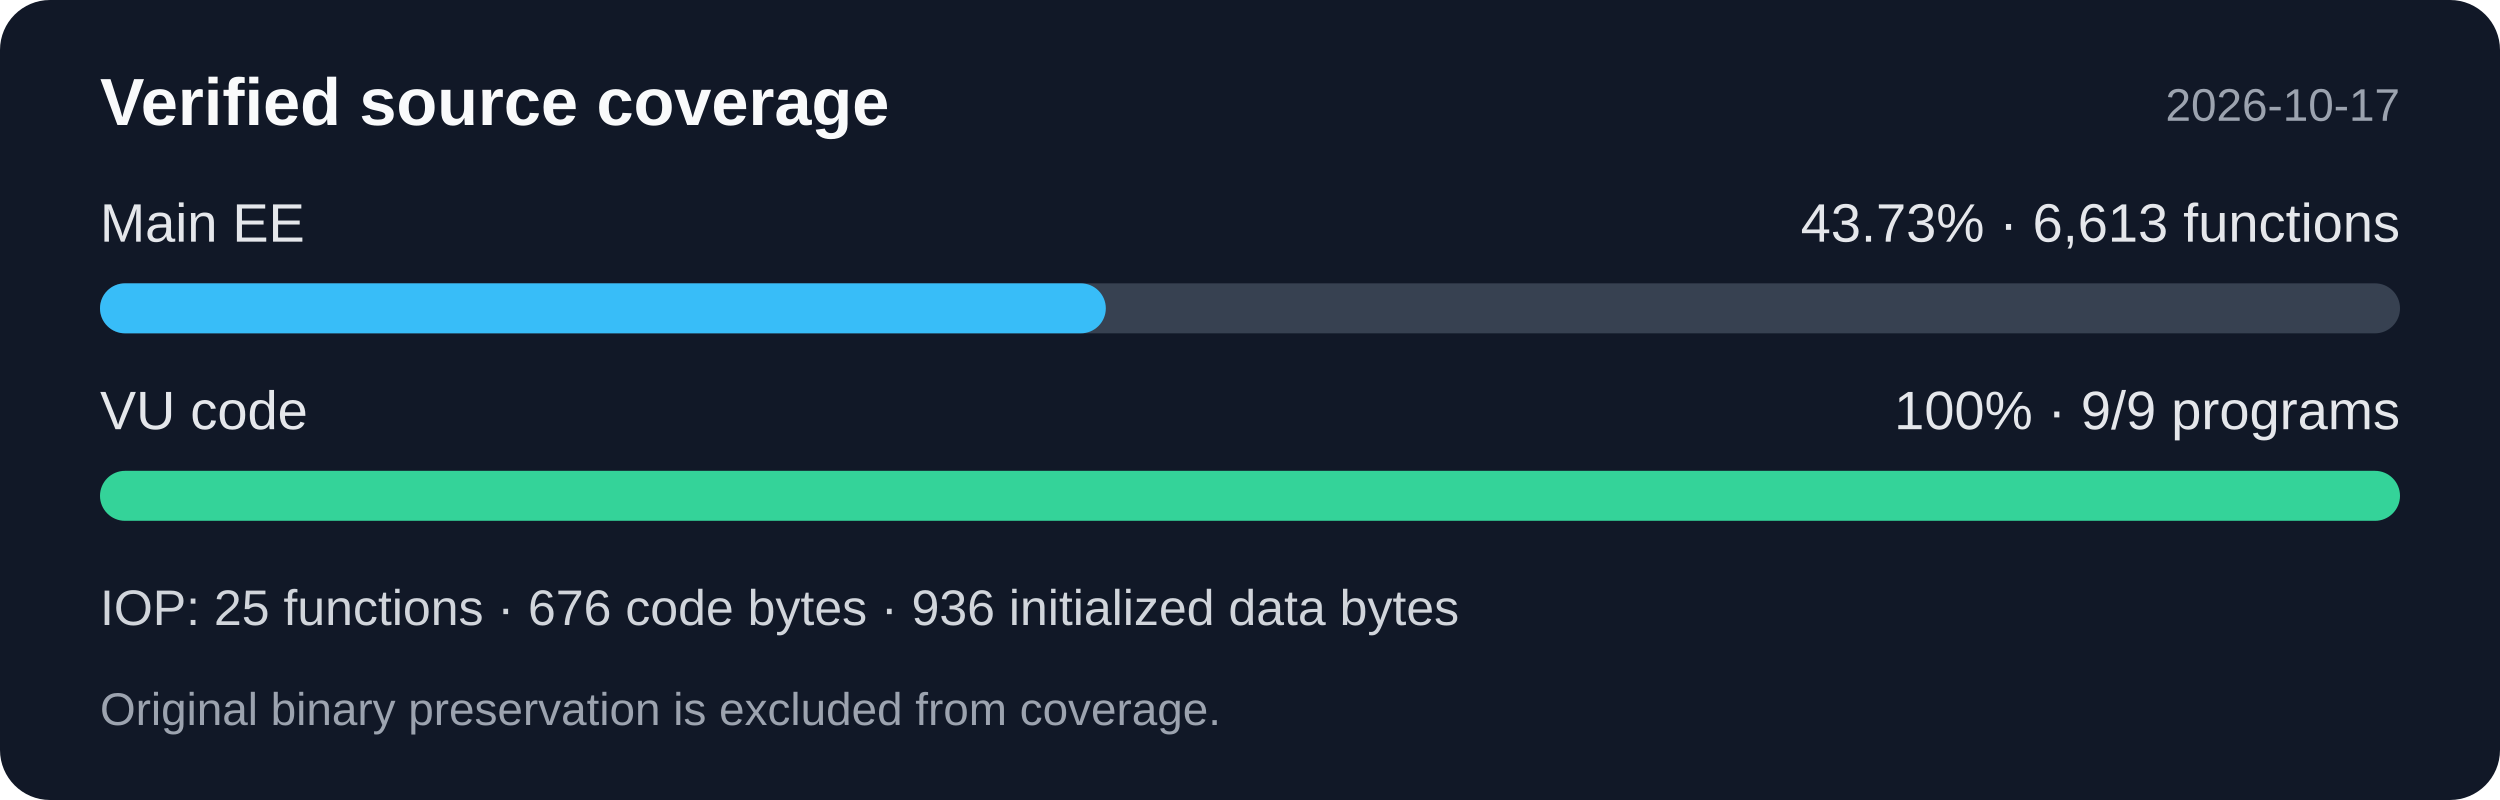
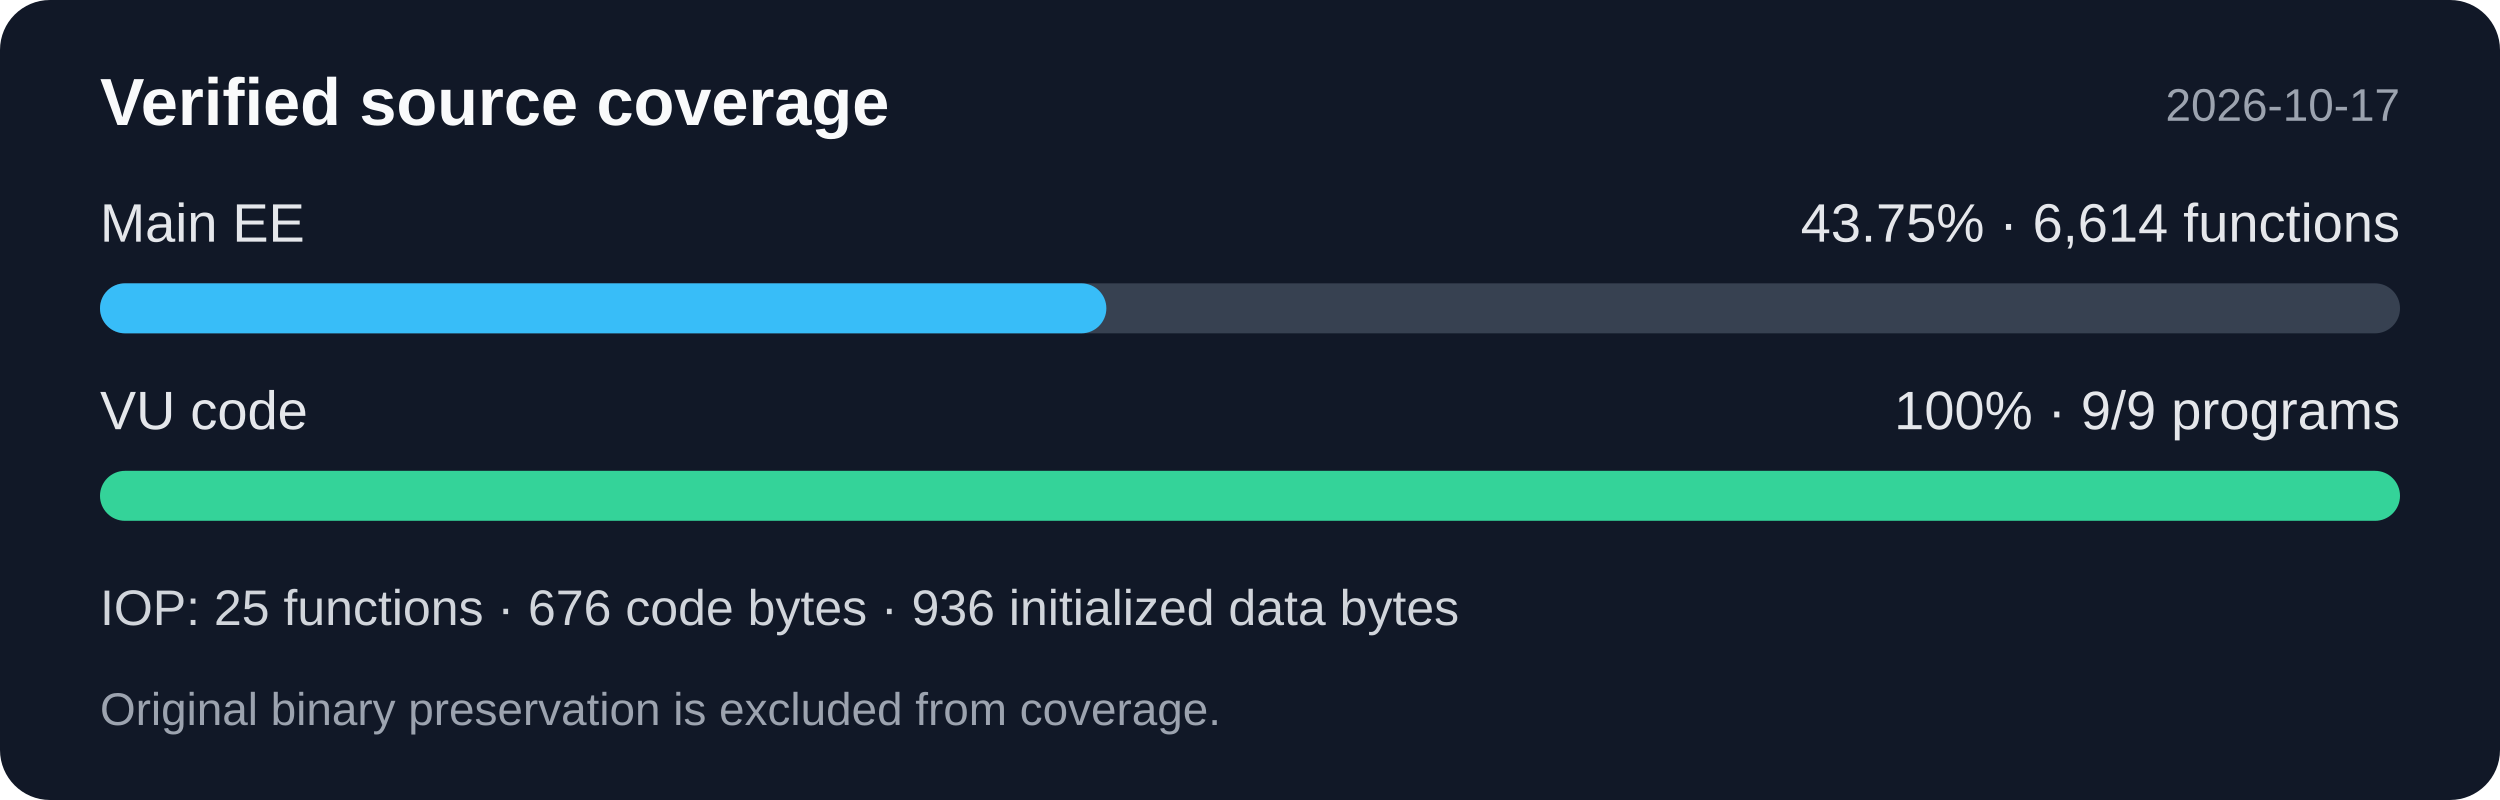
<svg xmlns="http://www.w3.org/2000/svg" width="600" height="192" viewBox="0 0 600 192" role="img" aria-labelledby="title desc">
  <rect width="600" height="192" rx="12" fill="#111827" />
  <g font-family="Segoe UI,Arial,sans-serif">
    <text x="24" y="30" fill="#f9fafb" font-size="16" font-weight="600">Verified source coverage</text>
    <text x="576" y="29" fill="#9ca3af" font-size="11" text-anchor="end">2026-10-17</text>
    <text x="24" y="58" fill="#e5e7eb" font-size="13">Main EE</text>
-     <text x="576" y="58" fill="#e5e7eb" font-size="13" text-anchor="end">43.73% · 6,613 functions</text>
+     <text x="576" y="58" fill="#e5e7eb" font-size="13" text-anchor="end">43.75% · 6,614 functions</text>
    <rect x="24" y="68" width="552" height="12" rx="6" fill="#374151" />
-     <rect x="24" y="68" width="241.397" height="12" rx="6" fill="#38bdf8" />
+     <rect x="24" y="68" width="241.527" height="12" rx="6" fill="#38bdf8" />
    <text x="24" y="103" fill="#e5e7eb" font-size="13">VU code</text>
    <text x="576" y="103" fill="#e5e7eb" font-size="13" text-anchor="end">100% · 9/9 programs</text>
    <rect x="24" y="113" width="552" height="12" rx="6" fill="#34d399" />
    <text x="24" y="150" fill="#d1d5db" font-size="12">IOP: 25 functions · 676 code bytes · 936 initialized data bytes</text>
    <text x="24" y="174" fill="#9ca3af" font-size="11">Original binary preservation is excluded from coverage.</text>
  </g>
</svg>
